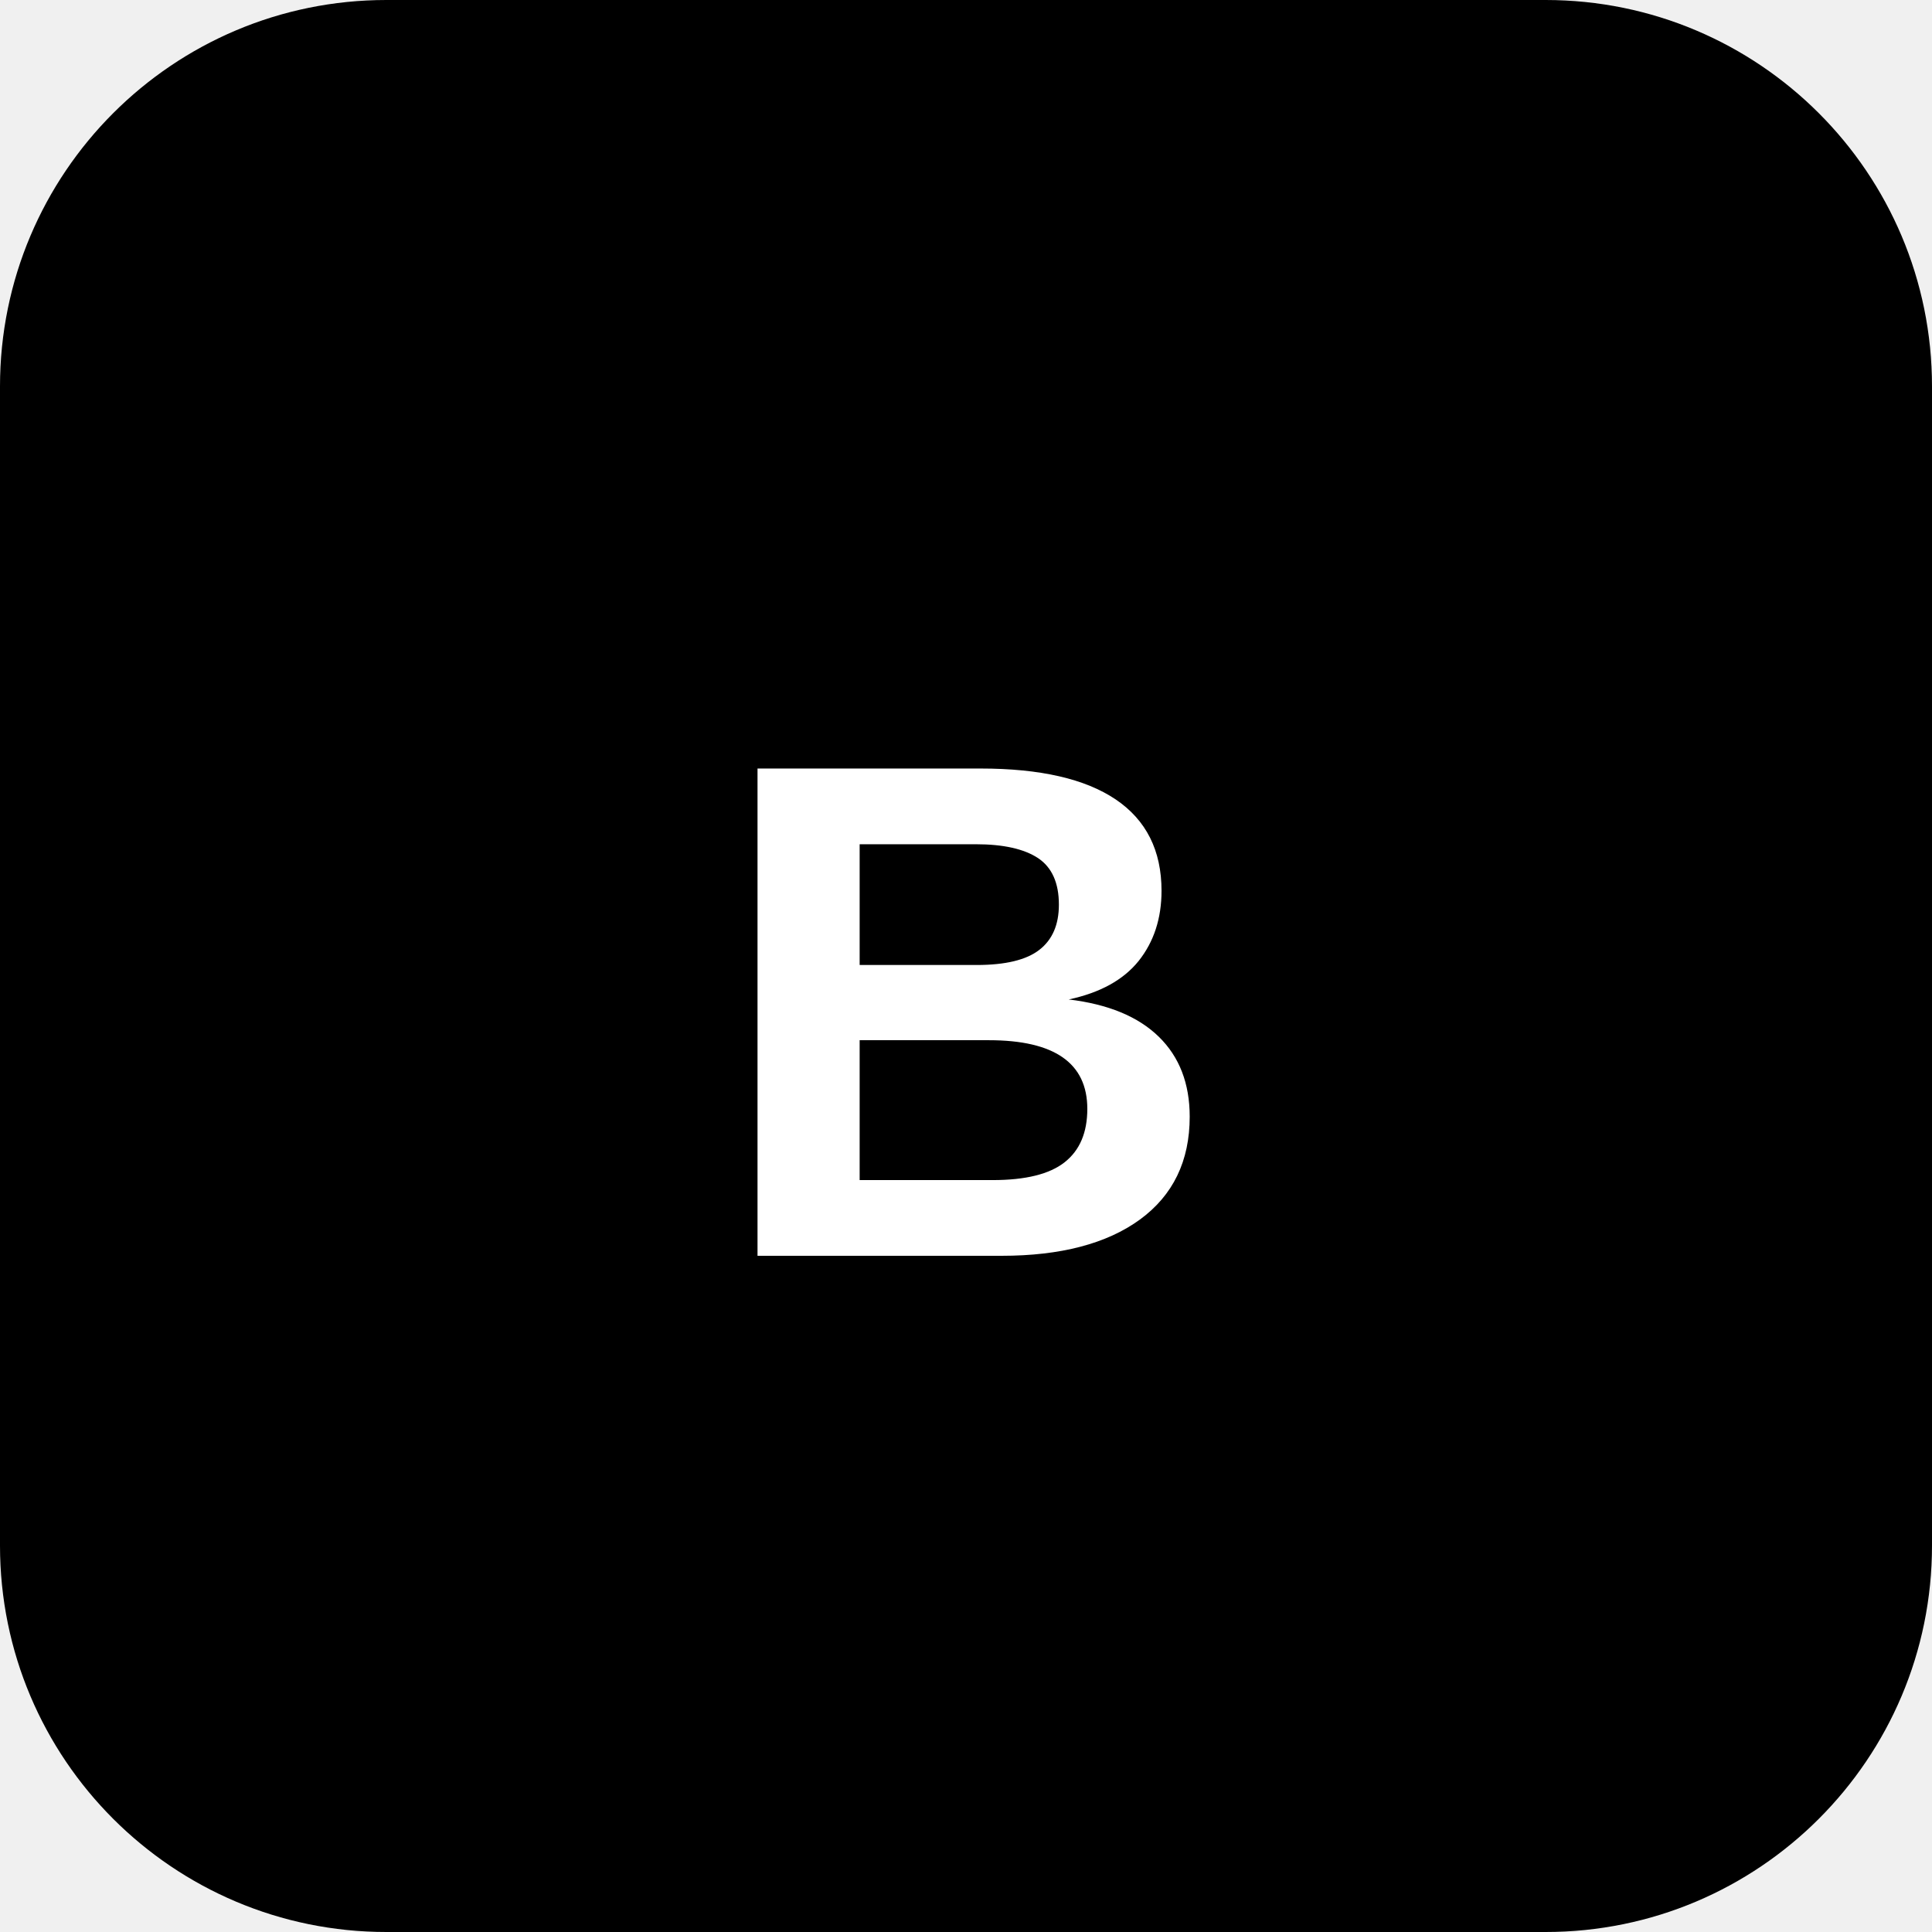
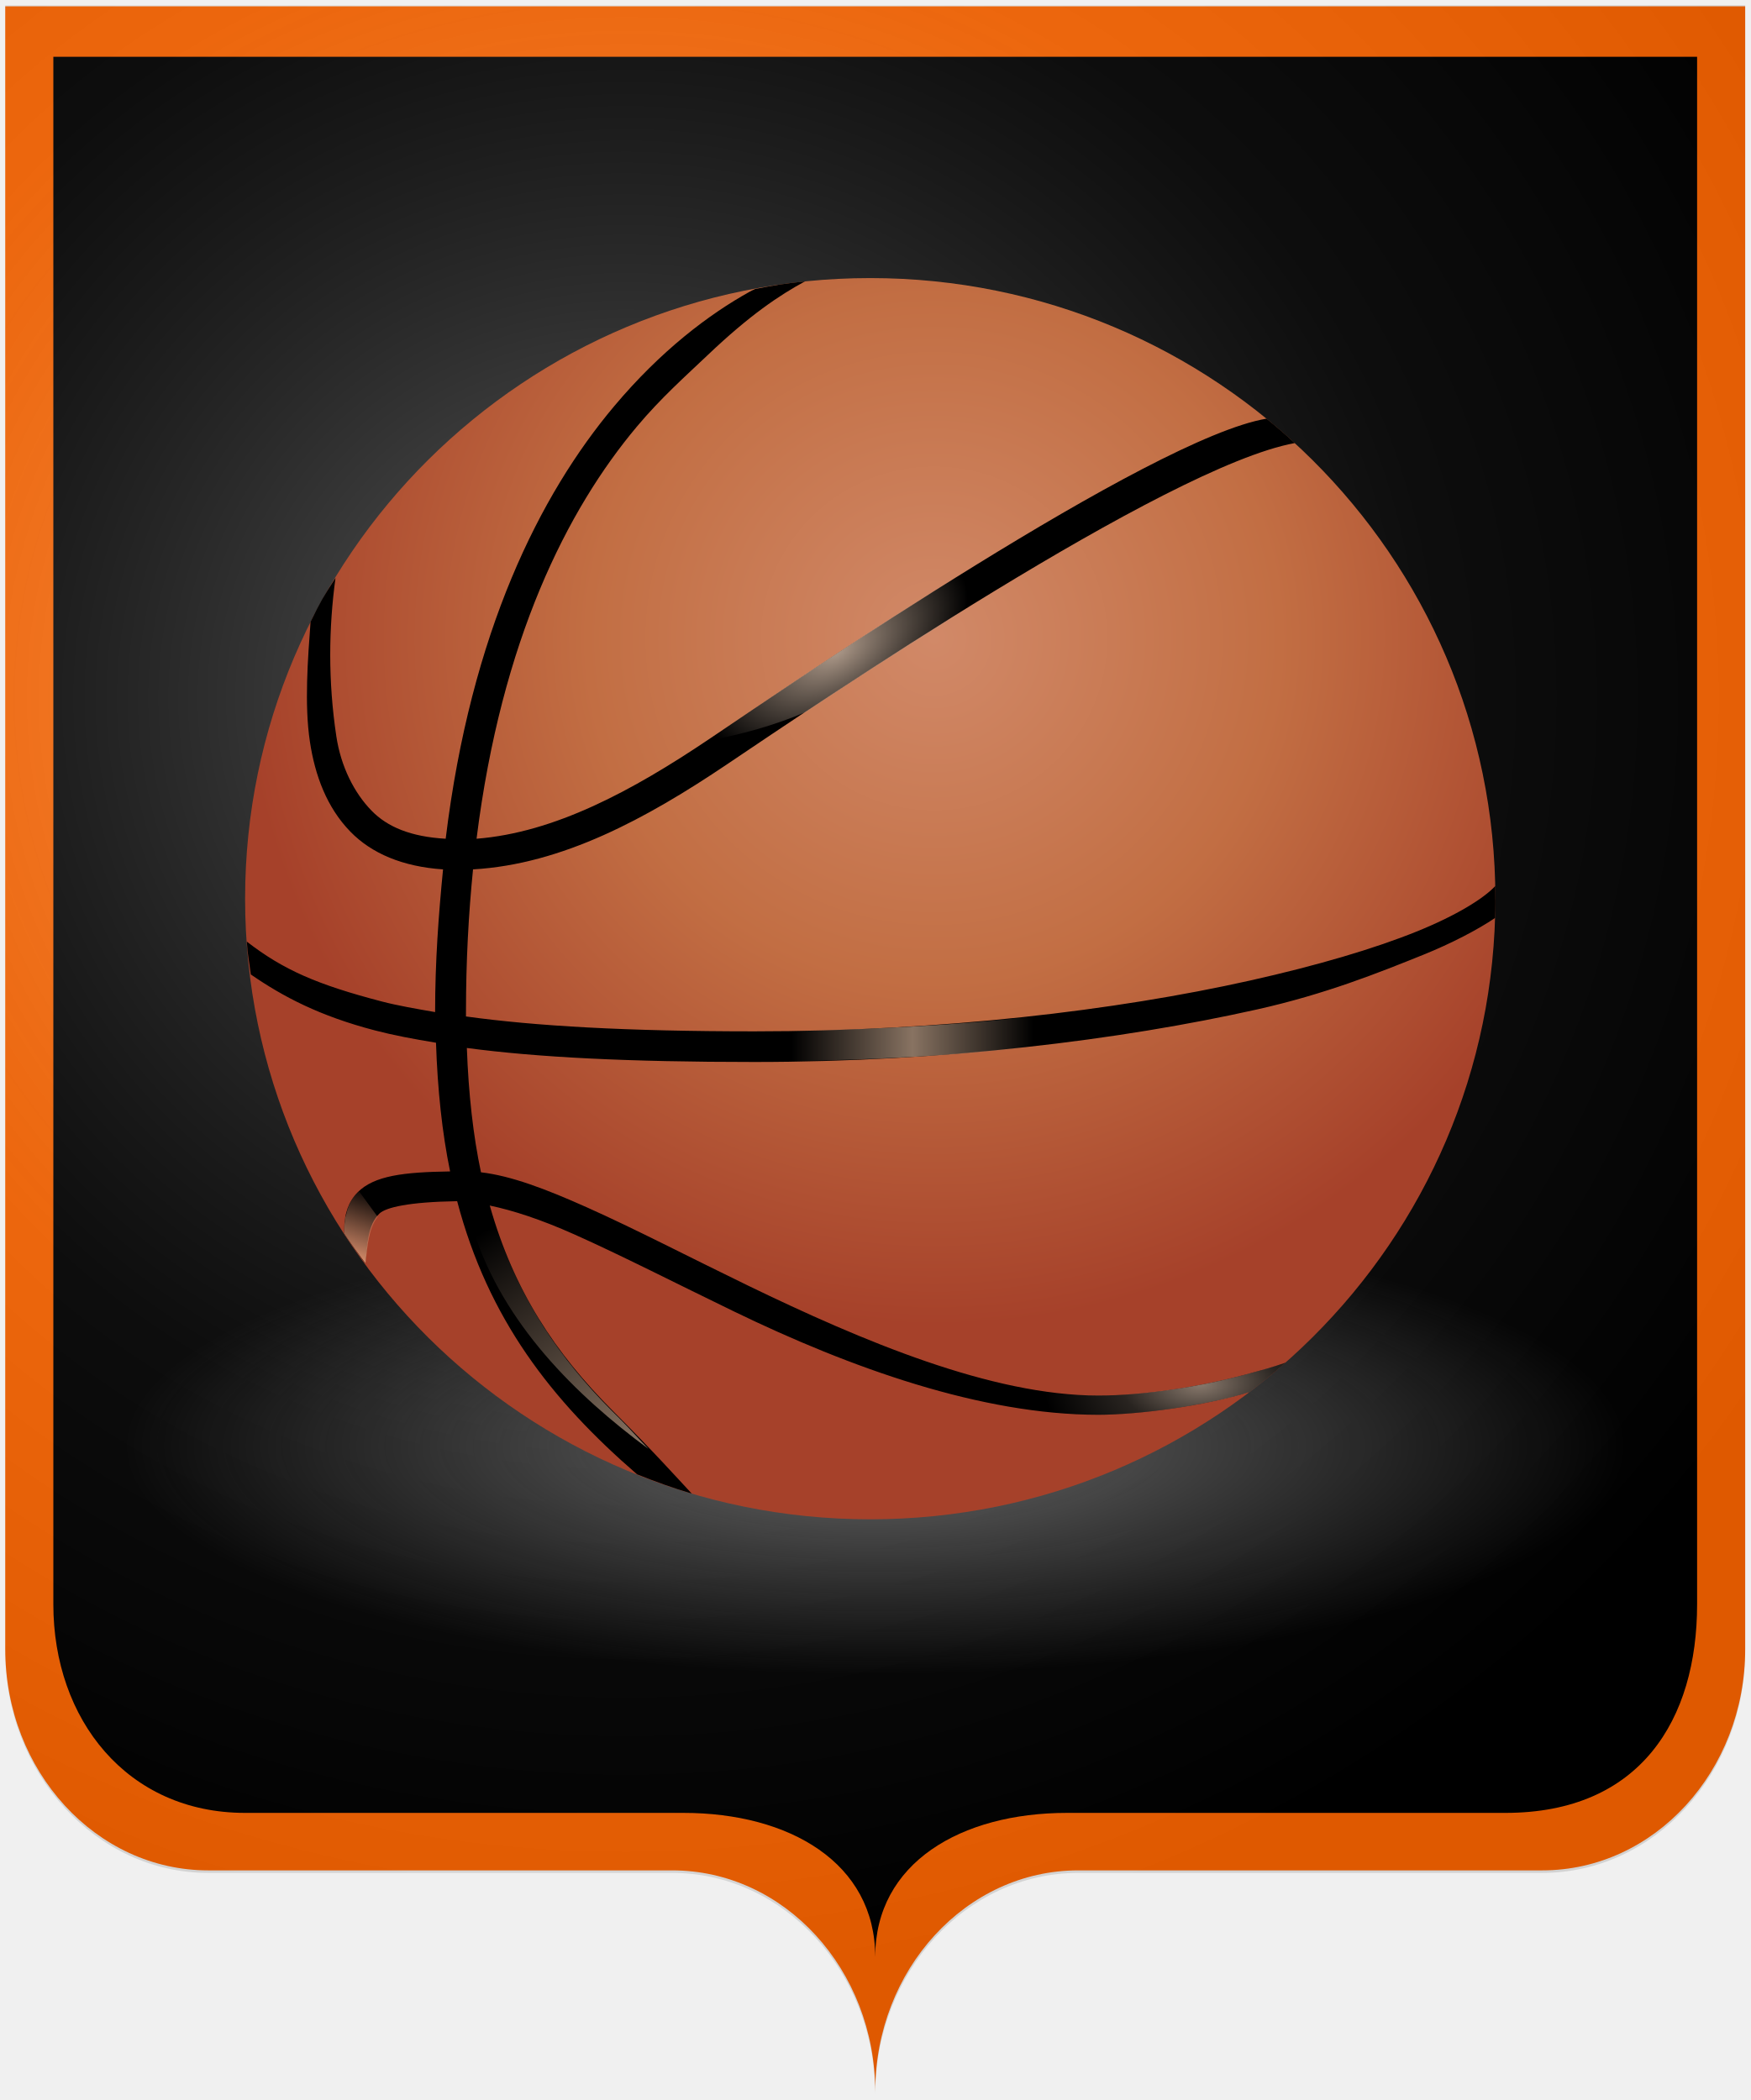
- <svg xmlns="http://www.w3.org/2000/svg" width="120" height="120" viewBox="0 0 120 120">
-   <rect width="120" height="120" rx="24" fill="1E88E5" />
-   <text x="60" y="78" font-size="44" font-family="Arial, sans-serif" font-weight="bold" fill="#ffffff" text-anchor="middle">B</text>
+ <svg xmlns="http://www.w3.org/2000/svg" xmlns:xlink="http://www.w3.org/1999/xlink" width="500" height="600" version="1.0">
+   <defs>
+     <linearGradient id="c">
+       <stop offset="0" stop-color="#fff" stop-opacity=".314" />
+       <stop offset=".19" stop-color="#fff" stop-opacity=".251" />
+       <stop offset=".6" stop-color="#6b6b6b" stop-opacity=".125" />
+       <stop offset="1" stop-opacity=".125" />
+     </linearGradient>
+     <linearGradient id="d">
+       <stop offset="0" stop-color="#d18968" />
+       <stop offset=".5" stop-color="#c26e43" />
+       <stop offset="1" stop-color="#a6412a" />
+     </linearGradient>
+     <linearGradient id="a">
+       <stop offset="0" stop-color="#887362" />
+       <stop offset="1" stop-color="#887362" stop-opacity="0" />
+     </linearGradient>
+     <linearGradient id="b">
+       <stop offset="0" stop-color="#d18968" />
+       <stop offset="1" stop-color="#d18968" stop-opacity="0" />
+     </linearGradient>
+     <linearGradient id="e">
+       <stop offset="0" stop-color="#ad9989" />
+       <stop offset="1" stop-color="#ad9989" stop-opacity="0" />
+     </linearGradient>
+     <linearGradient xlink:href="#a" id="n" x1="-68.501" x2="-69.649" y1="16.164" y2="14.468" gradientTransform="matrix(37.26702 0 0 37.00667 2734.523 -184.2073)" gradientUnits="userSpaceOnUse" />
+     <linearGradient xlink:href="#b" id="l" x1="-70.667" x2="-70.481" y1="14.686" y2="14.177" gradientTransform="matrix(37.26702 0 0 37.00667 2734.523 -184.2073)" gradientUnits="userSpaceOnUse" />
+     <linearGradient xlink:href="#a" id="k" x1="-50.609" x2="-46.656" y1="40.984" y2="40.984" gradientTransform="matrix(8.73446 0 0 8.67344 702.6708 -58.67395)" gradientUnits="userSpaceOnUse" spreadMethod="reflect" />
+     <linearGradient id="g">
+       <stop offset="0" stop-color="#ad9989" stop-opacity=".784" />
+       <stop offset=".5" stop-color="#ad9989" stop-opacity=".235" />
+       <stop offset="1" stop-color="#ad9989" stop-opacity="0" />
+     </linearGradient>
+     <radialGradient id="f" cx="277.795" cy="68.53" r="105.216" gradientTransform="matrix(2.5784 0 0 -.7901 -444.9816 558.1301)" gradientUnits="userSpaceOnUse">
+       <stop offset="0" stop-color="#676767" />
+       <stop offset="1" stop-color="#656565" stop-opacity="0" />
+     </radialGradient>
+     <radialGradient xlink:href="#c" id="h" cx="285.186" cy="200.448" r="300" fx="285.186" fy="200.448" gradientTransform="matrix(1.29144 0 0 1.22702 -189.4698 -46.44466)" gradientUnits="userSpaceOnUse" />
+     <radialGradient xlink:href="#d" id="j" cx="-225.393" cy="127.633" r="87.727" fx="-225.393" fy="127.633" gradientTransform="rotate(180 -237.1776 135.9346) scale(1.1017)" gradientUnits="userSpaceOnUse" />
+     <radialGradient xlink:href="#e" id="m" cx="-49.044" cy="27.63" r="4.094" fx="-49.044" fy="27.63" gradientTransform="matrix(8.73446 -5.42917 2.90088 4.60196 587.005 -207.1635)" gradientUnits="userSpaceOnUse" />
+     <radialGradient xlink:href="#f" id="i" cx="277.795" cy="68.53" r="105.216" gradientTransform="matrix(2.04136 0 0 -.62116 -317.0824 455.708)" gradientUnits="userSpaceOnUse" />
+     <radialGradient xlink:href="#g" id="o" cx="-50.914" cy="28.085" r="4.094" fx="-50.914" fy="28.085" gradientTransform="matrix(-10.83972 .61472 .27184 5.43317 -216.6276 274.3356)" gradientUnits="userSpaceOnUse" />
+   </defs>
+   <path fill="#f60" d="M250 597.655c0-34.92 25.977-63.261 57.983-63.261H440.517c32.007 0 57.983-28.341 57.983-63.261V1.808L1.5 1.808l-0 469.325c0 34.92 25.977 63.261 57.983 63.261h132.533c32.007 0 57.983 28.341 57.983 63.261z" />
+   <path d="M250 559.111c0-26.884 24.541-41.142 54.778-41.142H429.986c38.611 0 54.778-26.7 54.778-59.598V16.222l-469.528 0-0 442.149c0 32.898 21.076 59.598 54.778 59.598h125.207c30.238 0 54.778 14.258 54.778 41.142z" />
+   <path fill="url(#h)" fill-rule="evenodd" d="M1.5 1.5V471.732c0 34.988 25.976 63.384 57.983 63.384h132.533c32.007-0 57.983 28.396 57.983 63.384 0-34.988 25.976-63.384 57.983-63.384 32.007-0 100.527 0 132.533 0 32.007 0 57.983-28.396 57.983-63.384V1.5H1.5z" />
+   <path fill="url(#i)" d="M98.442 366.964c-40.771 12.375-63.226 28.737-63.226 46.073 0 36.093 96.349 65.458 214.774 65.458 118.441 0 214.794-29.365 214.794-65.458 0-35.977-96.353-65.249-214.794-65.249-56.996.003-110.817 6.813-151.548 19.177z" />
+   <path fill="url(#j)" d="M-147.723 167.835a87.227 87.227 0 1 1-174.454 0 87.227 87.227 0 1 1 174.454 0z" transform="matrix(2.04714 0 0 2.03284 729.5516 -84.41367)" />
+   <path fill-rule="evenodd" d="M202.213 101.392c11.908-11.338 20.47-17.078 27.697-20.981-5.778.562-8.572 1.105-14.19 2.148-.57.304-.927.427-1.511.75-11.678 6.468-25.445 16.882-38.791 32.767-21.219 25.256-40.921 64.608-48.111 123.565-10.018-.569-16.66-3.388-21.159-8.004-4.985-5.115-8.775-12.615-10.076-21.261-2.379-15.817-2.192-30.958-.239-45.241-3.683 5.718-4.109 6.405-7.124 12.544-.759 10.38-1.799 23.519-.193 34.197 1.46 9.705 4.842 18.843 11.587 25.764 6.026 6.183 14.893 9.98 26.449 10.756-1.256 12.797-2.267 26.138-2.267 40.772-5.364-.931-10.781-1.872-15.114-3.002-18.609-4.852-28.254-9.074-38.665-17.134.222 3.894.662 5.557 1.134 9.38 9.21 6.363 19.673 11.877 35.517 16.008 5.185 1.352 10.934 2.441 17.381 3.502.437 13.346 1.767 25.835 4.03 36.769-13.279.204-21.685 1.191-26.449 6.003-2.676 2.703-3.652 6.299-3.778 9.755-.025.689-.018 1.294 0 2.001 1.938 2.989 3.865 5.642 5.975 8.505.61-4.868.613-11.055 4.1-14.258 1.841-1.691 8.145-3.277 22.167-3.502 8.865 33.661 26.862 56.82 51.386 78.041 5.098 2.044 10.299 3.925 15.617 5.503-4.444-4.777-10.784-11.873-22.544-23.638-16.465-16.472-28.252-34.315-35.139-58.656 6.563 1.378 14.41 3.89 24.182 8.254 13.332 5.954 28.941 13.939 45.592 22.012 33.302 16.146 70.633 29.516 104.032 29.516 11.231 0 30.058-2.461 43.265-6.517 3.569-2.72 6.854-5.42 10.229-8.38-3.509 1.237-7.411 2.311-11.428 3.392-13.443 3.614-29.223 6.003-42.066 6.003-30.443 0-67.193-15.488-100.253-31.517-16.53-8.014-32.16-16.15-45.844-22.262-11.7-5.225-21.524-8.979-30.227-10.005-2.225-10.501-3.558-22.438-4.03-35.519 20.131 2.679 45.987 4.002 82.117 4.002 54.1 0 104.584-6.289 143.579-15.008 19.497-4.359 34.734-10.473 47.62-15.673 7.793-3.144 15.469-7.136 20.397-10.477.138-3.075.114-6.075.048-9.119-3.28 3.53-11.016 8.384-22.473 13.007-12.255 4.944-28.464 9.727-47.608 14.007-38.288 8.56-88.14 14.508-141.563 14.508-36.821-0-62.659-1.531-82.369-4.252-.002-.474 0-.773 0-1.251 0-14.69.741-28.034 2.015-40.772 25.465-1.463 49.472-14.477 72.545-30.016 24.467-16.478 125.471-85.091 162.176-91.784-2.597-2.427-5.344-4.783-8.057-6.98-32.945 5.531-135.143 75.336-159.157 91.51-22.162 14.925-44.225 26.751-66.5 28.515 7.108-56.816 25.9-94.074 45.844-117.812 6.955-8.278 13.985-14.475 20.247-20.438z" />
+   <path fill="url(#k)" fill-rule="evenodd" d="M295.154 290.432c-21.692 2.451-44.915 3.703-69.057 4.066v8.673c24.088-.359 47.356-1.635 69.057-4.066v-8.673z" />
+   <path fill="url(#l)" fill-rule="evenodd" d="M102.62 340.446c-.126.117-.383.128-.504.25-1.822 1.84-2.76 4.162-3.275 6.503-.052.238-.21.511-.252.75-.11.817-.166 1.907-.252 2.501-.025.689-.018 1.294 0 2.001 1.875 2.892 3.996 5.737 6.045 8.505.563-4.494.78-9.9 3.526-13.257l-5.29-7.254z" />
+   <path fill="url(#m)" fill-rule="evenodd" d="M285.249 157.518c-23.188 13.676-61.703 39.172-83.252 54.108 9.394-1.638 19.212-4.361 28.14-8.175 16.332-10.879 30.738-20.138 44.403-28.189z" />
+   <path fill="url(#n)" fill-rule="evenodd" d="m141.916 351.201-6.549.75c8.391 26.172 29.089 46.73 49.875 62.033-2.811-2.894-4.763-5.187-8.312-8.755-.939-.944-1.276-1.262-2.267-2.251-14.682-14.787-25.711-31.062-32.746-51.777z" />
+   <path fill="url(#o)" fill-rule="evenodd" d="M275.958 392.558c10.248 3.106 19.724 5.395 30.711 5.902 3.262.15 7.327.314 10.762.19 6.937-.251 14.83-1.12 22.719-2.49 9.777-1.698 18.638-4.098 27.036-6.817-2.846 2.501-6.186 5.308-10.164 8.358 0 0-.479.216-4.615 1.321-2.204.589-5.983 1.433-9.8 2.145-5.485 1.023-10.112 1.672-14.537 2.16-3.691.407-7.241.723-11.032.843-4.274.135-7.716-0-10.95-.168-7.349-.382-13.066-1.307-20.657-2.533z" />
</svg>
